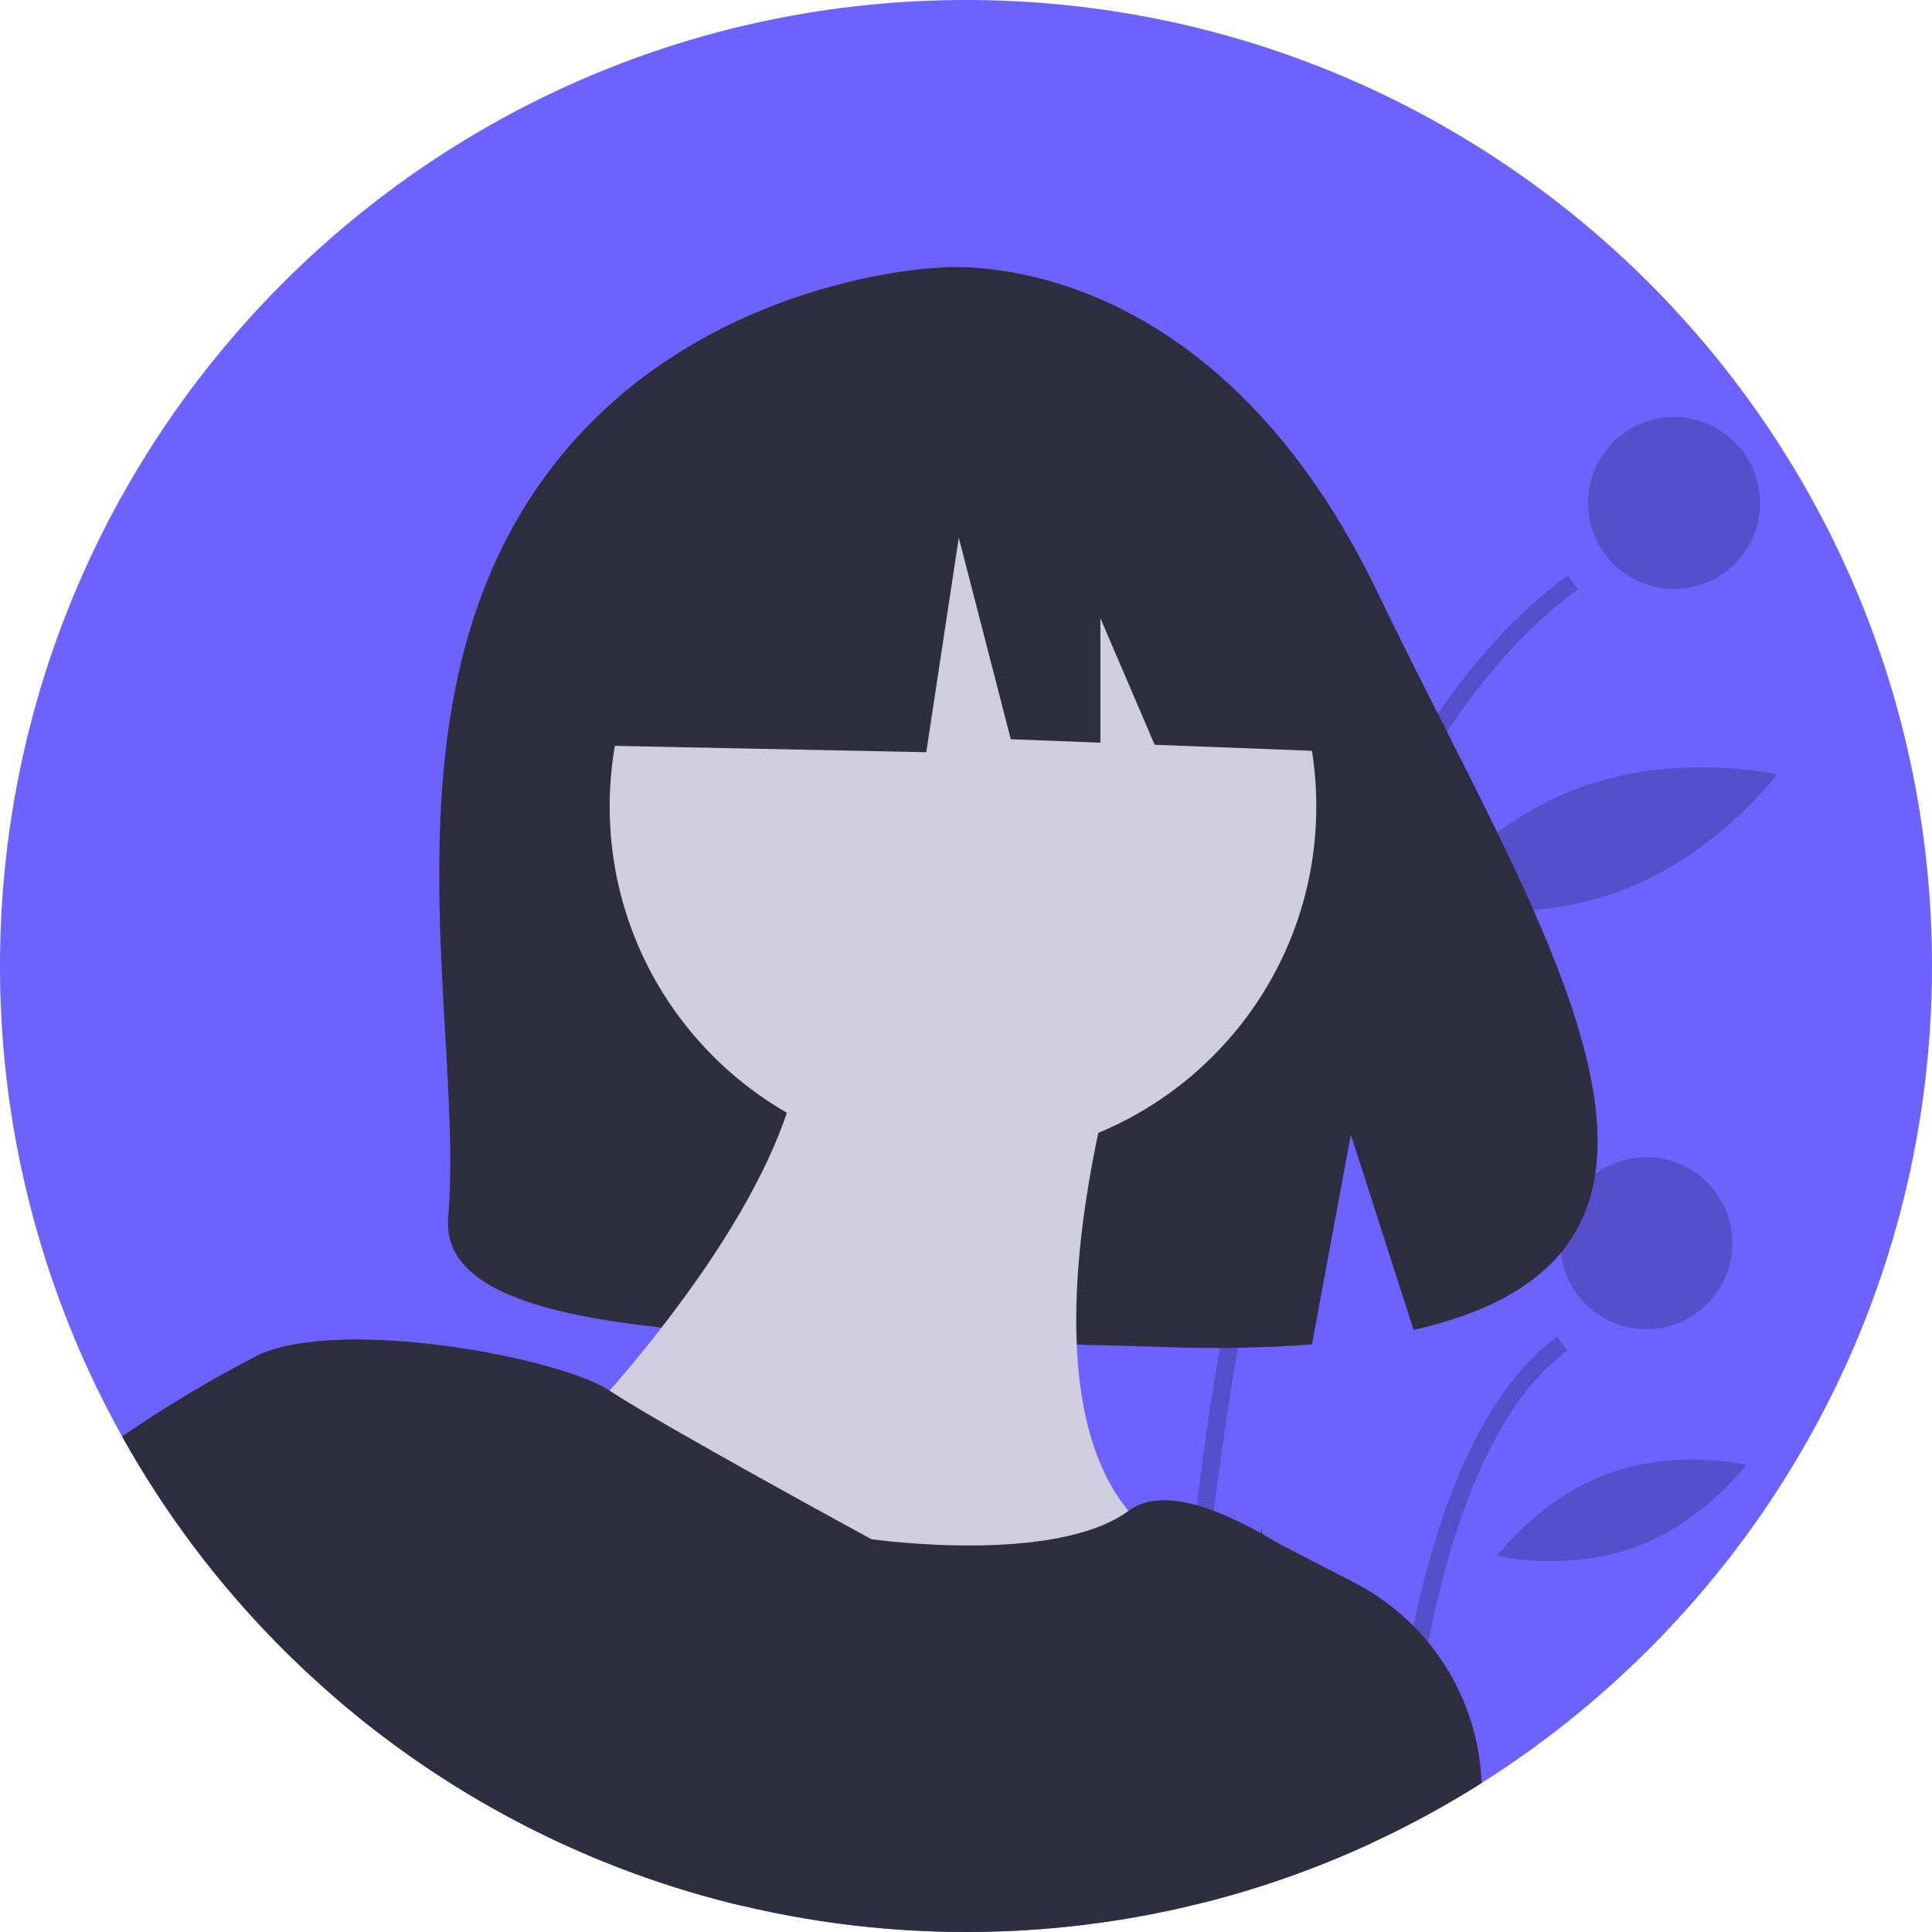
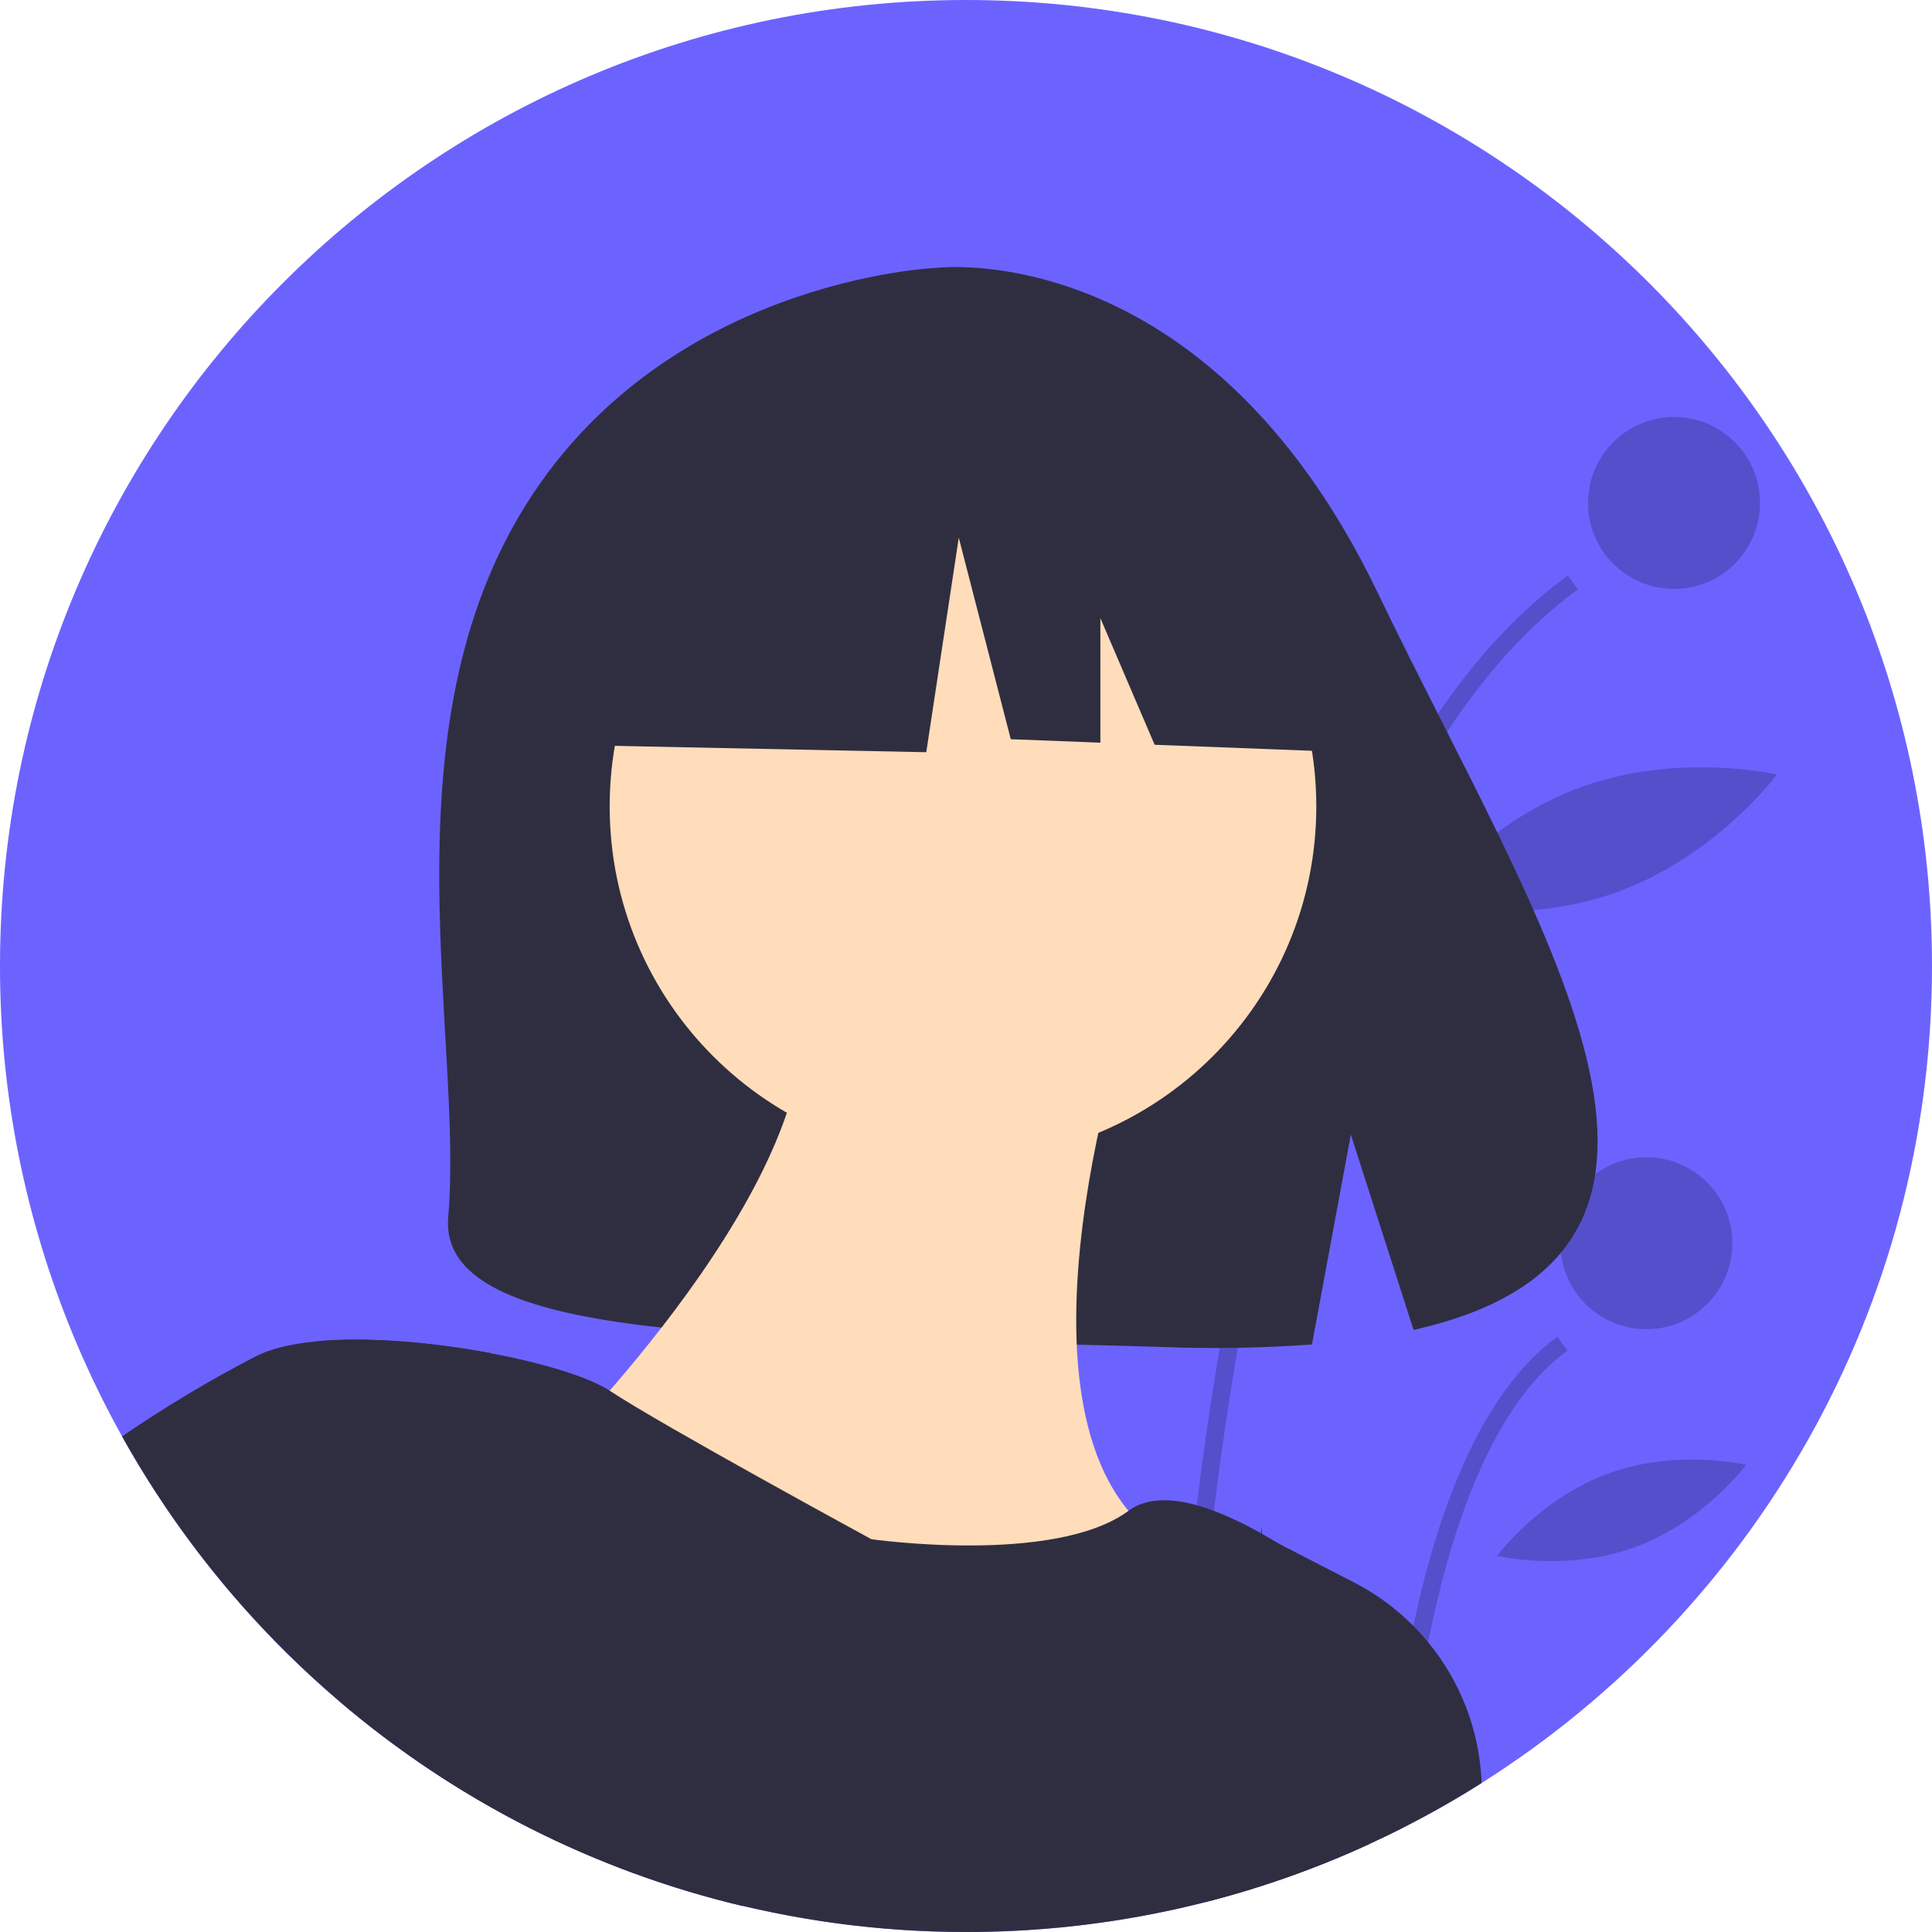
- <svg xmlns="http://www.w3.org/2000/svg" id="af854e00-ff52-4b34-bc30-9a0c0757a839" data-name="Layer 1" width="676" height="676" viewBox="0 0 676 676">
-   <path d="M938,450c0,120.33-62.88,225.98-157.58,285.87q-13.26,8.4-27.34,15.55c-2.12,1.09-4.25,2.14-6.4,3.17-1.77.86-3.56,1.7-5.35,2.53a334.828,334.828,0,0,1-57.78,20.47c-1.29.33-2.59.65-3.89.96-.97.24-1.95.47-2.93.69a2.488,2.488,0,0,1-.37.09c-2.01.47-4.02.92-6.05,1.33-1.14.24-2.28.48-3.42.71-.69.15-1.39.28-2.08.41-.87.17-1.73.33-2.6.5-.48.1-.96.18-1.45.26-1.1.2-2.2.4-3.29.59-1.86.32-3.74.63-5.61.91-1.36.21-2.71.41-4.07.6-1.6.23-3.2.44-4.81.64-.44.07-.88.12-1.32.17q-.855.105-1.71.21c-1.74.21-3.5.4-5.25.58q-1.71.18-3.42.33c-1.47.14-2.94.26-4.42.38-1.8.14-3.59.27-5.4.38-1.16.07-2.32.14-3.49.2-2.98.16-5.96.27-8.96.35-1.49.04-2.99.07-4.49.09h-.03c-1.49.02-2.99.03-4.49.03A337.827,337.827,0,0,1,262,450c0-186.67,151.33-338,338-338S938,263.33,938,450Z" transform="translate(-262 -112)" fill="#6c63ff" />
-   <path d="M814.11,318.21c-17.36,12.71-32.53,29.77-45.79,49.87-37.74,57.19-60.02,139.03-73.18,215.5-3.36,19.54-6.13,38.73-8.4,57.06-7.82,63.05-9.85,116.05-10.38,138.69-2.01.47-4.02.92-6.05,1.33.35-17.33,1.6-54.84,6.01-101.59q.855-9.06,1.88-18.56,1.14-10.68,2.52-21.84c1.9-15.35,4.14-31.26,6.79-47.44q.63-3.825,1.27-7.6c16.67-97.79,42.25-172.05,76.33-221.89q20.64-30.21,45.44-48.39Z" transform="translate(-262 -112)" opacity="0.2" />
-   <path d="M810.44,584.55c-26.01,19.06-40.58,61.12-48.72,102.09a556.777,556.777,0,0,0-8.64,64.78c-2.12,1.09-4.25,2.14-6.4,3.17A545.863,545.863,0,0,1,756.53,680.9C765.09,640.32,780.21,599.24,806.88,579.7Z" transform="translate(-262 -112)" opacity="0.2" />
-   <circle cx="585.738" cy="175.982" r="30.089" opacity="0.2" />
-   <circle cx="576.049" cy="434.991" r="30.089" opacity="0.2" />
-   <path d="M728.286,338.521c6.38,35.997-7.705,68.592-7.705,68.592s-24.43-25.768-30.81-61.766,7.705-68.592,7.705-68.592S721.905,302.524,728.286,338.521Z" transform="translate(-262 -112)" opacity="0.2" />
-   <path d="M828.282,423.971c-34.335,12.555-68.837,4.498-68.837,4.498s21.166-28.413,55.501-40.968,68.837-4.498,68.837-4.498S862.617,411.416,828.282,423.971Z" transform="translate(-262 -112)" opacity="0.2" />
-   <path d="M834.105,653.333c-24.066,8.8-48.283,3.059-48.283,3.059s14.802-20.008,38.868-28.808,48.283-3.059,48.283-3.059S858.171,644.533,834.105,653.333Z" transform="translate(-262 -112)" opacity="0.2" />
-   <path d="M443.853,292.179c48.875-82.584,145.571-86.433,145.571-86.433s94.224-12.049,154.669,113.727c56.339,117.234,134.094,230.426,12.518,257.869l-21.96-68.35-13.6,73.438a475.697,475.697,0,0,1-52.018.889C538.835,579.117,414.841,584.55,418.833,537.829,424.141,475.721,396.826,371.641,443.853,292.179Z" transform="translate(-262 -112)" fill="#2f2e41" />
-   <circle cx="336.946" cy="282.159" r="123.623" fill="#d0cde1" />
-   <path d="M658.468,462.839s-50.365,146.516,9.157,187.724S571.474,719.243,530.266,691.771s-73.258-73.258-73.258-73.258S562.316,513.204,539.423,453.682Z" transform="translate(-262 -112)" fill="#d0cde1" />
-   <path d="M750.04,682.61l-8.71,74.51a334.828,334.828,0,0,1-57.78,20.47c-1.29.33-2.59.65-3.89.96-.97.24-1.95.47-2.93.69a2.488,2.488,0,0,1-.37.09c-2.01.47-4.02.92-6.05,1.33-1.14.24-2.28.48-3.42.71-.69.15-1.39.28-2.08.41-.87.17-1.73.33-2.6.5-.48.1-.96.18-1.45.26-1.1.2-2.2.4-3.29.59-1.86.32-3.74.63-5.61.91-1.36.21-2.71.41-4.07.6-1.6.23-3.2.44-4.81.64-.44.07-.88.12-1.32.17q-.855.105-1.71.21c-1.74.21-3.5.4-5.25.58q-1.71.18-3.42.33c-1.47.14-2.94.26-4.42.38-1.8.14-3.59.27-5.4.38-1.16.07-2.32.14-3.49.2-2.98.16-5.96.27-8.96.35-1.49.04-2.99.07-4.49.09h-.03c-1.49.02-2.99.03-4.49.03A338.3,338.3,0,0,1,304.71,614.59a446.377,446.377,0,0,1,46.99-28.13c5.17-2.61,12.18-4.21,20.19-5.03,18.09-1.88,41.53.22,61.86,4.07,18.54,3.48,34.52,8.43,41.57,13.1,18.32,12.13,91.58,51.96,91.58,51.96s64.07,9.16,89.95-9.92c.01,0,.01-.01.02-.01,6.1-4.52,14.54-4.55,23.85-1.96q2.955.825,6.02,1.97a121.627,121.627,0,0,1,16.48,7.85c.12.07.23.13.35.2,1.87,1.05,3.73,2.15,5.57,3.28C730.93,665.25,750.04,682.61,750.04,682.61Z" transform="translate(-262 -112)" fill="#2f2e41" />
-   <path d="M380.25,706.82c-2.96-54.98-6.32-100.02-8.36-125.39,18.09-1.88,41.53.22,61.86,4.07,16.55,33.16,53.85,109.7,88.18,193.44A336.988,336.988,0,0,1,380.25,706.82Z" transform="translate(-262 -112)" fill="#2f2e41" />
-   <path d="M701.96,648.27l1.22.63C703.06,650.2,702.77,651,701.96,648.27Z" transform="translate(-262 -112)" fill="#2f2e41" />
-   <path d="M703.57,648.69c.01.14.03.29.04.43l-.43-.22c.01-.13.02-.27.04-.41C703.32,646.74,703.2,644.67,703.57,648.69Z" transform="translate(-262 -112)" fill="#2f2e41" />
-   <path d="M780.42,735.87q-13.26,8.4-27.34,15.55c-2.12,1.09-4.25,2.14-6.4,3.17-1.77.86-3.56,1.7-5.35,2.53a334.828,334.828,0,0,1-57.78,20.47c14.41-46.53,23.54-92.47,20.06-128.47l5.53,2.85,26.65,13.73A81.909,81.909,0,0,1,756.53,680.9a75.926,75.926,0,0,1,5.19,5.74A82.262,82.262,0,0,1,780.38,735C780.39,735.29,780.41,735.58,780.42,735.87Z" transform="translate(-262 -112)" fill="#2f2e41" />
-   <path d="M479.198,284.218l95.531-50.04,59.936,9.3a107.149,107.149,0,0,1,88.074,82.221l11.208,49.5-67.944-2.613-18.981-44.289v43.559l-31.351-1.206-18.196-70.511-11.373,75.06L474.648,372.925Z" transform="translate(-262 -112)" fill="#2f2e41" />
+ <svg xmlns="http://www.w3.org/2000/svg" width="676" height="676" viewBox="0 0 676 676">
+   <g id="avatarFemale" transform="translate(0)">
+     <path id="Tracé_1341" data-name="Tracé 1341" d="M938,450c0,120.33-62.88,225.98-157.58,285.87q-13.26,8.4-27.34,15.55c-2.12,1.09-4.25,2.14-6.4,3.17-1.77.86-3.56,1.7-5.35,2.53a334.831,334.831,0,0,1-57.78,20.47c-1.29.33-2.59.65-3.89.96-.97.24-1.95.47-2.93.69a2.494,2.494,0,0,1-.37.09c-2.01.47-4.02.92-6.05,1.33-1.14.24-2.28.48-3.42.71-.69.15-1.39.28-2.08.41-.87.17-1.73.33-2.6.5-.48.1-.96.18-1.45.26-1.1.2-2.2.4-3.29.59-1.86.32-3.74.63-5.61.91-1.36.21-2.71.41-4.07.6-1.6.23-3.2.44-4.81.64-.44.07-.88.12-1.32.17l-1.71.21c-1.74.21-3.5.4-5.25.58q-1.71.18-3.42.33c-1.47.14-2.94.26-4.42.38-1.8.14-3.59.27-5.4.38-1.16.07-2.32.14-3.49.2-2.98.16-5.96.27-8.96.35-1.49.04-2.99.07-4.49.09h-.03c-1.49.02-2.99.03-4.49.03A337.827,337.827,0,0,1,262,450c0-186.67,151.33-338,338-338S938,263.33,938,450Z" transform="translate(-262 -112)" fill="#6c63ff" />
+     <path id="Tracé_1342" data-name="Tracé 1342" d="M814.11,318.21c-17.36,12.71-32.53,29.77-45.79,49.87-37.74,57.19-60.02,139.03-73.18,215.5-3.36,19.54-6.13,38.73-8.4,57.06-7.82,63.05-9.85,116.05-10.38,138.69-2.01.47-4.02.92-6.05,1.33.35-17.33,1.6-54.84,6.01-101.59q.855-9.06,1.88-18.56,1.14-10.68,2.52-21.84c1.9-15.35,4.14-31.26,6.79-47.44q.63-3.825,1.27-7.6c16.67-97.79,42.25-172.05,76.33-221.89q20.64-30.21,45.44-48.39Z" transform="translate(-262 -112)" opacity="0.2" />
+     <path id="Tracé_1343" data-name="Tracé 1343" d="M810.44,584.55c-26.01,19.06-40.58,61.12-48.72,102.09a556.784,556.784,0,0,0-8.64,64.78c-2.12,1.09-4.25,2.14-6.4,3.17a545.881,545.881,0,0,1,9.85-73.69c8.56-40.58,23.68-81.66,50.35-101.2Z" transform="translate(-262 -112)" opacity="0.2" />
+     <circle id="Ellipse_197" data-name="Ellipse 197" cx="30.089" cy="30.089" r="30.089" transform="translate(555.65 145.893)" opacity="0.2" />
+     <circle id="Ellipse_198" data-name="Ellipse 198" cx="30.089" cy="30.089" r="30.089" transform="translate(545.96 404.902)" opacity="0.2" />
+     <path id="Tracé_1344" data-name="Tracé 1344" d="M728.286,338.521c6.38,36-7.7,68.592-7.7,68.592s-24.43-25.768-30.81-61.766,7.7-68.592,7.7-68.592S721.905,302.524,728.286,338.521Z" transform="translate(-262 -112)" opacity="0.2" />
+     <path id="Tracé_1345" data-name="Tracé 1345" d="M828.282,423.971c-34.335,12.555-68.837,4.5-68.837,4.5s21.166-28.413,55.5-40.968,68.837-4.5,68.837-4.5S862.617,411.416,828.282,423.971Z" transform="translate(-262 -112)" opacity="0.2" />
+     <path id="Tracé_1346" data-name="Tracé 1346" d="M834.1,653.333c-24.066,8.8-48.283,3.059-48.283,3.059s14.8-20.008,38.868-28.808,48.283-3.059,48.283-3.059S858.171,644.533,834.1,653.333Z" transform="translate(-262 -112)" opacity="0.2" />
+     <path id="Tracé_1347" data-name="Tracé 1347" d="M443.853,292.179c48.875-82.584,145.571-86.433,145.571-86.433S683.649,193.7,744.093,319.473C800.432,436.707,878.187,549.9,756.611,577.343l-21.96-68.35-13.6,73.438a475.712,475.712,0,0,1-52.018.889c-130.2-4.2-254.192,1.23-250.2-45.491C424.141,475.721,396.826,371.641,443.853,292.179Z" transform="translate(-262 -112)" fill="#2f2e41" />
+     <circle id="Ellipse_199" data-name="Ellipse 199" cx="123.623" cy="123.623" r="123.623" transform="translate(213.322 158.536)" fill="#ffddba" />
+     <path id="Tracé_1348" data-name="Tracé 1348" d="M658.468,462.839S608.1,609.355,667.625,650.563s-96.151,68.68-137.359,41.208-73.258-73.258-73.258-73.258S562.316,513.2,539.423,453.682Z" transform="translate(-262 -112)" fill="#ffddba" />
+     <path id="Tracé_1349" data-name="Tracé 1349" d="M750.04,682.61l-8.71,74.51a334.835,334.835,0,0,1-57.78,20.47c-1.29.33-2.59.65-3.89.96-.97.24-1.95.47-2.93.69a2.487,2.487,0,0,1-.37.09c-2.01.47-4.02.92-6.05,1.33-1.14.24-2.28.48-3.42.71-.69.15-1.39.28-2.08.41-.87.17-1.73.33-2.6.5-.48.1-.96.18-1.45.26-1.1.2-2.2.4-3.29.59-1.86.32-3.74.63-5.61.91-1.36.21-2.71.41-4.07.6-1.6.23-3.2.44-4.81.64-.44.07-.88.12-1.32.17l-1.71.21c-1.74.21-3.5.4-5.25.58q-1.71.18-3.42.33c-1.47.14-2.94.26-4.42.38-1.8.14-3.59.27-5.4.38-1.16.07-2.32.14-3.49.2-2.98.16-5.96.27-8.96.35-1.49.04-2.99.07-4.49.09h-.03c-1.49.02-2.99.03-4.49.03A338.3,338.3,0,0,1,304.71,614.59a446.372,446.372,0,0,1,46.99-28.13c5.17-2.61,12.18-4.21,20.19-5.03,18.09-1.88,41.53.22,61.86,4.07,18.54,3.48,34.52,8.43,41.57,13.1,18.32,12.13,91.58,51.96,91.58,51.96s64.07,9.16,89.95-9.92c.01,0,.01-.01.02-.01,6.1-4.52,14.54-4.55,23.85-1.96q2.955.825,6.02,1.97a121.62,121.62,0,0,1,16.48,7.85c.12.07.23.13.35.2,1.87,1.05,3.73,2.15,5.57,3.28C730.93,665.25,750.04,682.61,750.04,682.61Z" transform="translate(-262 -112)" fill="#2f2e41" />
+     <path id="Tracé_1350" data-name="Tracé 1350" d="M380.25,706.82c-2.96-54.98-6.32-100.02-8.36-125.39,18.09-1.88,41.53.22,61.86,4.07,16.55,33.16,53.85,109.7,88.18,193.44a336.987,336.987,0,0,1-141.68-72.12Z" transform="translate(-262 -112)" fill="#2f2e41" />
+     <path id="Tracé_1351" data-name="Tracé 1351" d="M701.96,648.27l1.22.63C703.06,650.2,702.77,651,701.96,648.27Z" transform="translate(-262 -112)" fill="#2f2e41" />
+     <path id="Tracé_1352" data-name="Tracé 1352" d="M703.57,648.69c.01.14.03.29.04.43l-.43-.22c.01-.13.02-.27.04-.41C703.32,646.74,703.2,644.67,703.57,648.69Z" transform="translate(-262 -112)" fill="#2f2e41" />
+     <path id="Tracé_1353" data-name="Tracé 1353" d="M780.42,735.87q-13.26,8.4-27.34,15.55c-2.12,1.09-4.25,2.14-6.4,3.17-1.77.86-3.56,1.7-5.35,2.53a334.831,334.831,0,0,1-57.78,20.47c14.41-46.53,23.54-92.47,20.06-128.47l5.53,2.85,26.65,13.73a81.909,81.909,0,0,1,20.74,15.2,75.924,75.924,0,0,1,5.19,5.74A82.262,82.262,0,0,1,780.38,735C780.39,735.29,780.41,735.58,780.42,735.87Z" transform="translate(-262 -112)" fill="#2f2e41" />
+     <path id="Tracé_1354" data-name="Tracé 1354" d="M479.2,284.218l95.531-50.04,59.936,9.3A107.149,107.149,0,0,1,722.739,325.7l11.208,49.5L666,372.586,647.021,328.3v43.559L615.67,370.65l-18.2-70.511L586.1,375.2l-111.453-2.275Z" transform="translate(-262 -112)" fill="#2f2e41" />
+   </g>
</svg>
